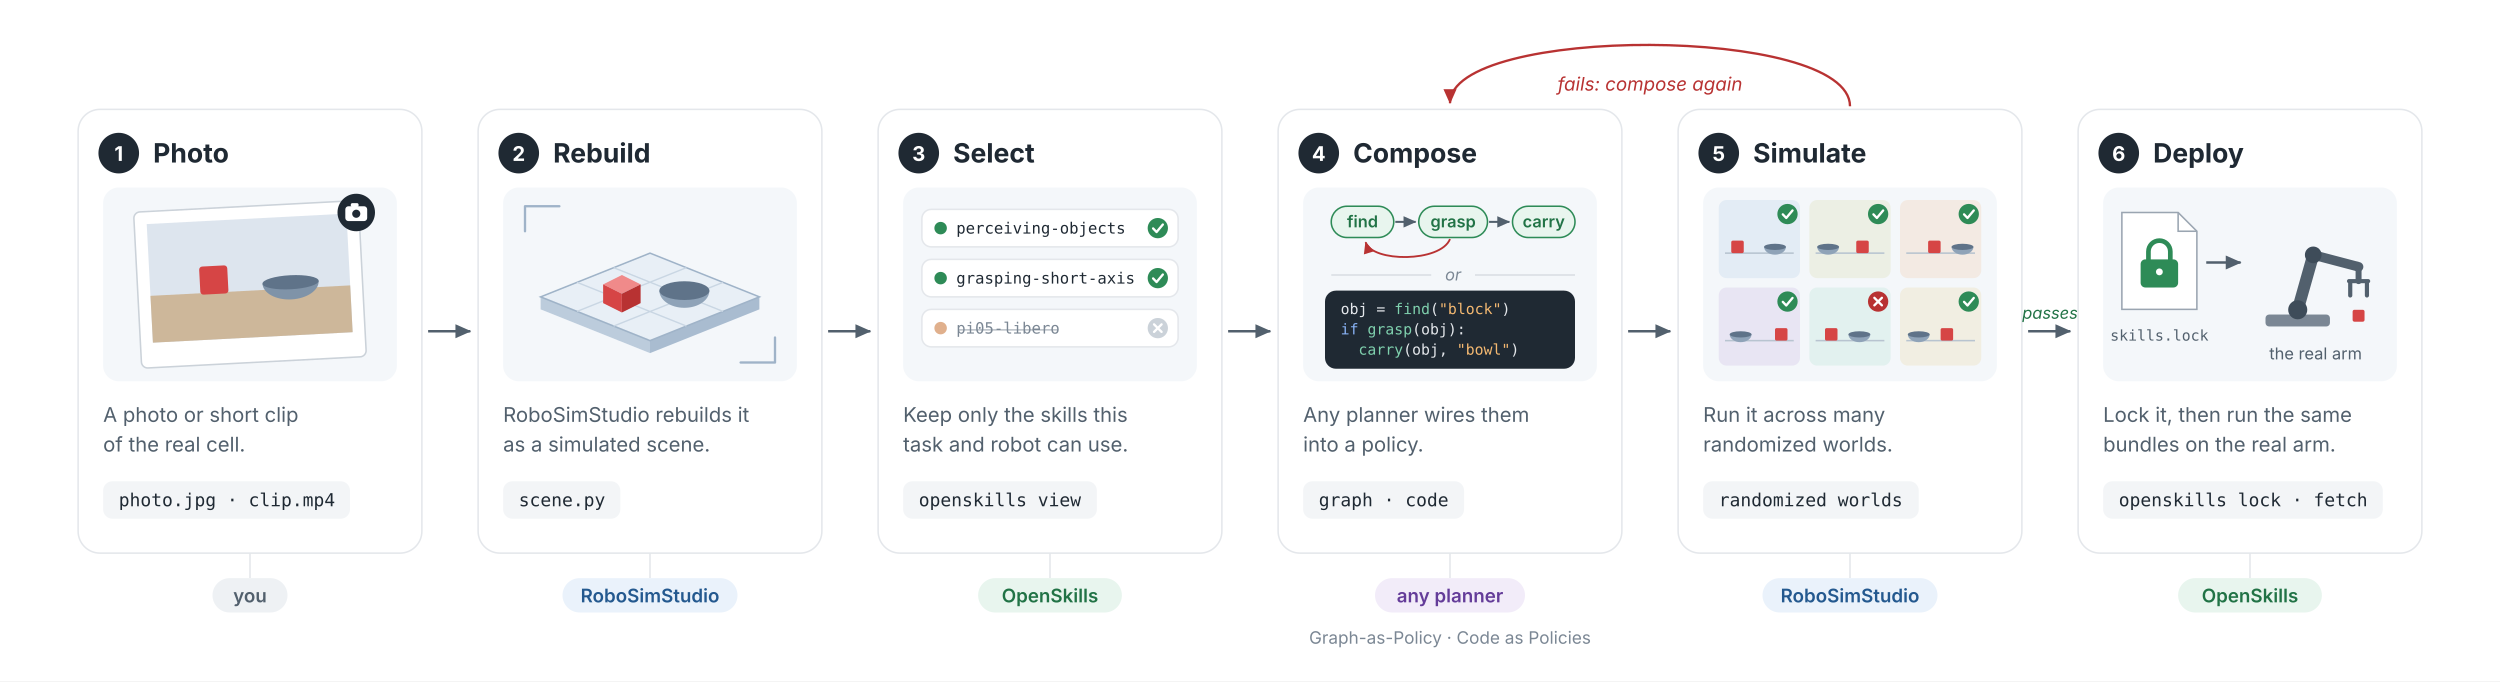
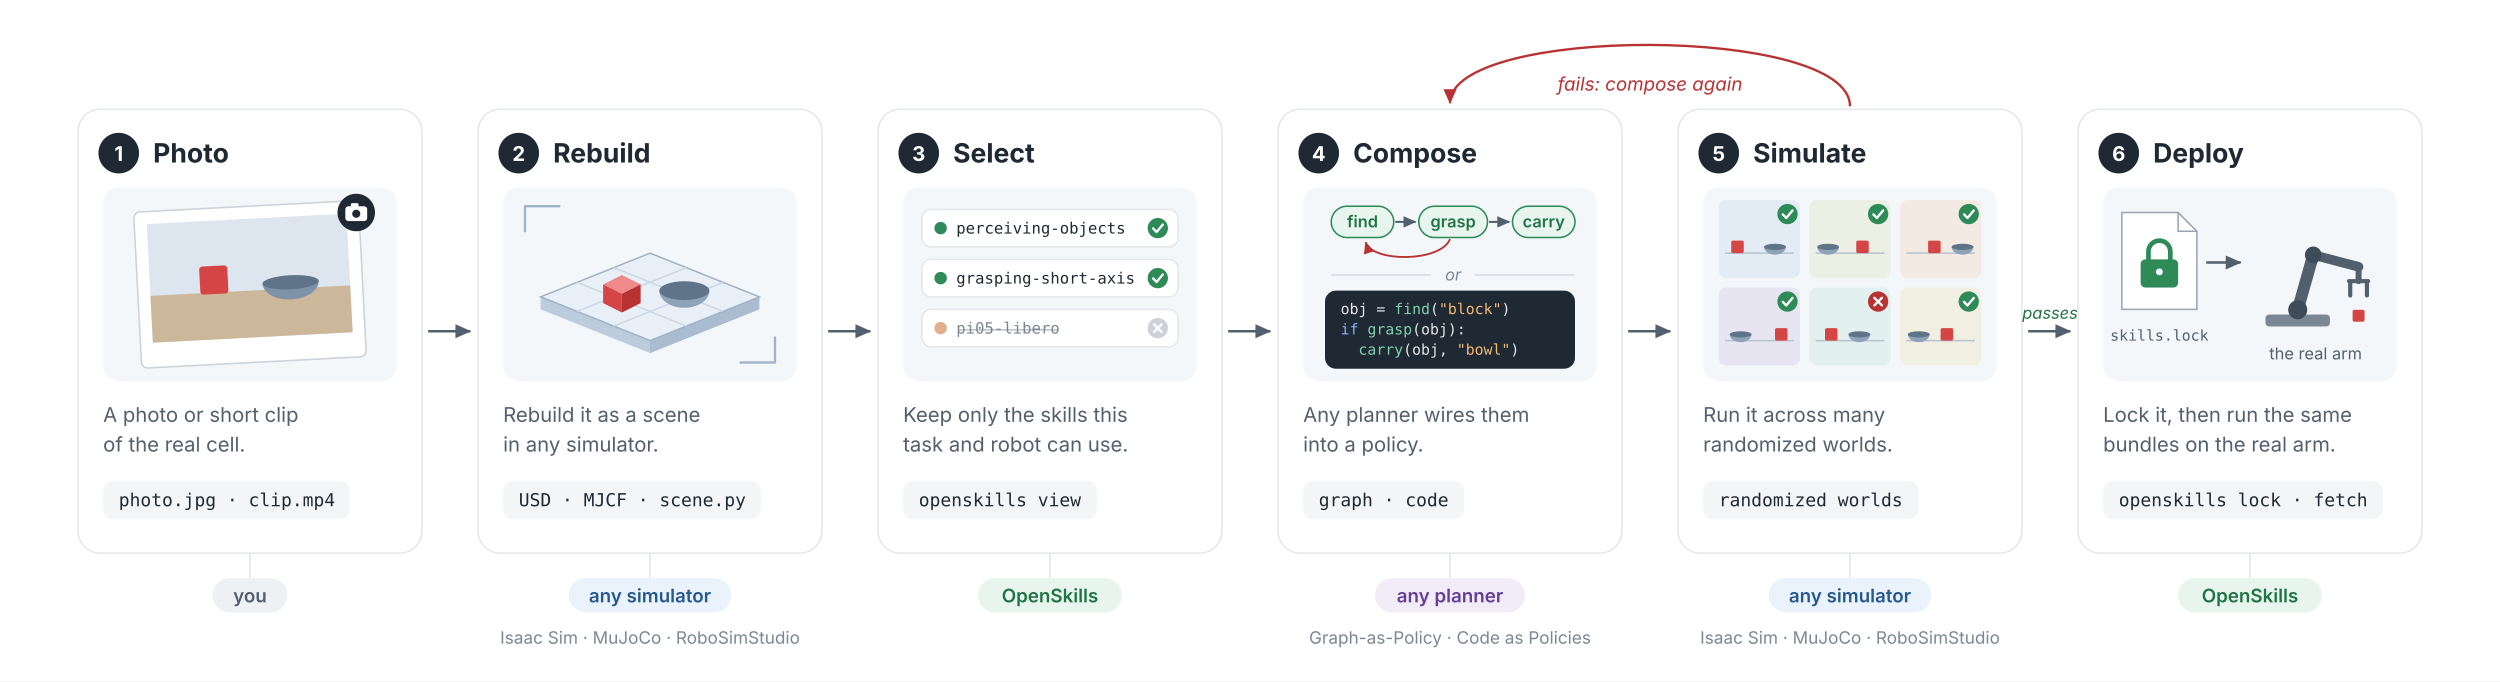
<svg xmlns="http://www.w3.org/2000/svg" viewBox="0 0 1600 436" width="1600" height="436" font-family="Inter, -apple-system, 'Segoe UI', 'Helvetica Neue', Helvetica, Arial, sans-serif">
  <defs>
    <style>
      .h { font-weight: 700; fill: #1F2933; }
      .s { fill: #52606D; }
      .q { fill: #7B8794; }
      .m { font-family: 'JetBrains Mono', 'SF Mono', Menlo, Consolas, monospace; }
      .card { fill: #FFFFFF; stroke: #E4E7EB; }
      .art { fill: #F4F7FA; }
      .chip { fill: #F3F5F7; }
      .flow { fill: none; stroke: #52606D; stroke-width: 1.6; }
      .owner { font-size: 12px; font-weight: 600; text-anchor: middle; }
    </style>
    <marker id="ah" viewBox="0 0 10 10" refX="8.5" refY="5" markerWidth="7" markerHeight="7" orient="auto-start-reverse">
      <path d="M0,1 L9,5 L0,9 z" fill="#52606D" />
    </marker>
    <marker id="ahr" viewBox="0 0 10 10" refX="8.5" refY="5" markerWidth="7" markerHeight="7" orient="auto-start-reverse">
      <path d="M0,1 L9,5 L0,9 z" fill="#B83232" />
    </marker>
    <symbol id="arm" viewBox="0 0 120 110">
      <rect x="18" y="96" width="54" height="10" rx="3" fill="#7B8794" />
      <line x1="45" y1="92" x2="58" y2="46" stroke="#52606D" stroke-width="10" stroke-linecap="round" />
      <line x1="58" y1="46" x2="96" y2="56" stroke="#52606D" stroke-width="8" stroke-linecap="round" />
      <circle cx="45" cy="92" r="8" fill="#3E4C59" />
      <circle cx="58" cy="46" r="7" fill="#3E4C59" />
      <line x1="96" y1="56" x2="96" y2="68" stroke="#52606D" stroke-width="5" stroke-linecap="round" />
      <path d="M88,68 H104 M89,68 V80 M103,68 V80" stroke="#52606D" stroke-width="3.5" stroke-linecap="round" fill="none" />
      <rect x="91" y="92" width="10" height="10" rx="1.5" fill="#D64545" />
    </symbol>
    <g id="ok">
      <circle r="6.5" fill="#2E8B57" />
      <path d="M-3,0.2 L-0.8,2.5 L3.2,-2.3" fill="none" stroke="#FFFFFF" stroke-width="1.5" stroke-linecap="round" stroke-linejoin="round" />
    </g>
    <g id="no">
      <circle r="6.5" fill="#B83232" />
      <path d="M-2.4,-2.4 L2.4,2.4 M2.4,-2.4 L-2.4,2.4" stroke="#FFFFFF" stroke-width="1.5" stroke-linecap="round" />
    </g>
  </defs>
  <rect width="1600" height="436" fill="#FFFFFF" />
  <path d="M1184,68 C1184,16 928,16 928,66" fill="none" stroke="#B83232" stroke-width="1.5" marker-end="url(#ahr)" />
  <text x="1056" y="58" text-anchor="middle" font-size="12" font-style="italic" fill="#B83232">fails: compose again</text>
  <g transform="translate(50,70)">
    <rect width="220" height="284" rx="14" class="card" />
    <circle cx="26" cy="28" r="13" fill="#1F2933" />
    <text x="26" y="33" text-anchor="middle" font-size="13" font-weight="700" fill="#FFFFFF">1</text>
    <text x="48" y="34" font-size="17" class="h">Photo</text>
    <rect x="16" y="50" width="188" height="124" rx="10" class="art" />
    <g transform="rotate(-3 110 112)">
      <rect x="38" y="62" width="144" height="100" rx="4" fill="#FFFFFF" stroke="#CBD2D9" />
      <rect x="46" y="70" width="128" height="76" fill="#DDE5EE" />
      <rect x="46" y="116" width="128" height="30" fill="#CDB79A" />
      <rect x="78" y="99" width="18" height="18" rx="2" fill="#D64545" />
      <path d="M118,112 A18,11 0 0 0 154,112 Z" fill="#7F93A8" />
      <ellipse cx="136" cy="112" rx="18" ry="4.5" fill="#5F7389" />
    </g>
    <circle cx="178" cy="66" r="12" fill="#1F2933" />
    <rect x="171" y="62" width="14" height="9.5" rx="2" fill="#FFFFFF" />
    <rect x="174.5" y="60" width="5" height="2.5" rx="1" fill="#FFFFFF" />
    <circle cx="178" cy="66.8" r="2.6" fill="#1F2933" />
    <text x="16" y="200" font-size="13" class="s">A photo or short clip</text>
    <text x="16" y="219" font-size="13" class="s">of the real cell.</text>
    <rect x="16" y="238" width="158" height="24" rx="6" class="chip" />
    <text x="26" y="254" font-size="11.5" class="m" fill="#1F2933">photo.jpg · clip.mp4</text>
  </g>
  <line x1="274" y1="212" x2="301" y2="212" class="flow" marker-end="url(#ah)" />
  <g transform="translate(306,70)">
    <rect width="220" height="284" rx="14" class="card" />
    <circle cx="26" cy="28" r="13" fill="#1F2933" />
    <text x="26" y="33" text-anchor="middle" font-size="13" font-weight="700" fill="#FFFFFF">2</text>
    <text x="48" y="34" font-size="17" class="h">Rebuild</text>
    <rect x="16" y="50" width="188" height="124" rx="10" class="art" />
    <polygon points="40,120 110,148 110,156 40,128" fill="#BCCCDC" />
    <polygon points="110,148 180,120 180,128 110,156" fill="#A9BCD0" />
    <polygon points="40,120 110,92 180,120 110,148" fill="#E8EFF6" stroke="#9FB3C8" />
    <path d="M63.3,129.3 L133.3,101.3 M86.7,138.7 L156.7,110.7 M63.3,110.7 L133.3,138.7 M86.7,101.3 L156.7,129.3" stroke="#C9D6E3" stroke-width="0.9" />
    <polygon points="80,112 92,106 104,112 92,118" fill="#F08A8A" />
    <polygon points="80,112 92,118 92,130 80,124" fill="#D64545" />
    <polygon points="92,118 104,112 104,124 92,130" fill="#B83232" />
    <path d="M116,116 A16,11 0 0 0 148,116 Z" fill="#8FA3B8" />
    <ellipse cx="132" cy="116" rx="16" ry="6" fill="#5F7389" />
    <path d="M30,62 L52,62 M30,62 L30,78" stroke="#9FB3C8" stroke-width="1.5" stroke-linecap="round" fill="none" />
    <path d="M190,162 L168,162 M190,162 L190,146" stroke="#9FB3C8" stroke-width="1.5" stroke-linecap="round" fill="none" />
-     <text x="16" y="200" font-size="13" class="s">RoboSimStudio rebuilds it</text>
-     <text x="16" y="219" font-size="13" class="s">as a simulated scene.</text>
-     <rect x="16" y="238" width="75" height="24" rx="6" class="chip" />
-     <text x="26" y="254" font-size="11.5" class="m" fill="#1F2933">scene.py</text>
+     <text x="16" y="200" font-size="13" class="s">Rebuild it as a scene</text>
+     <text x="16" y="219" font-size="13" class="s">in any simulator.</text>
+     <rect x="16" y="238" width="165" height="24" rx="6" class="chip" />
+     <text x="26" y="254" font-size="11.5" class="m" fill="#1F2933">USD · MJCF · scene.py</text>
  </g>
  <line x1="530" y1="212" x2="557" y2="212" class="flow" marker-end="url(#ah)" />
  <g transform="translate(562,70)">
    <rect width="220" height="284" rx="14" class="card" />
    <circle cx="26" cy="28" r="13" fill="#1F2933" />
    <text x="26" y="33" text-anchor="middle" font-size="13" font-weight="700" fill="#FFFFFF">3</text>
    <text x="48" y="34" font-size="17" class="h">Select</text>
    <rect x="16" y="50" width="188" height="124" rx="10" class="art" />
    <g font-size="10" class="m">
      <rect x="28" y="64" width="164" height="24" rx="6" class="card" />
      <circle cx="40" cy="76" r="4" fill="#2E8B57" />
      <text x="50" y="79.5" fill="#1F2933">perceiving-objects</text>
      <use href="#ok" x="179" y="76" />
      <rect x="28" y="96" width="164" height="24" rx="6" class="card" />
      <circle cx="40" cy="108" r="4" fill="#2E8B57" />
      <text x="50" y="111.5" fill="#1F2933">grasping-short-axis</text>
      <use href="#ok" x="179" y="108" />
      <rect x="28" y="128" width="164" height="24" rx="6" class="card" />
      <circle cx="40" cy="140" r="4" fill="#C2621B" opacity="0.5" />
      <text x="50" y="143.5" class="q" text-decoration="line-through">pi05-libero</text>
      <circle cx="179" cy="140" r="6.5" fill="#CBD2D9" />
      <path d="M176.6,137.6 L181.4,142.4 M181.4,137.6 L176.6,142.4" stroke="#FFFFFF" stroke-width="1.5" stroke-linecap="round" />
    </g>
    <text x="16" y="200" font-size="13" class="s">Keep only the skills this</text>
    <text x="16" y="219" font-size="13" class="s">task and robot can use.</text>
    <rect x="16" y="238" width="124" height="24" rx="6" class="chip" />
    <text x="26" y="254" font-size="11.5" class="m" fill="#1F2933">openskills view</text>
  </g>
  <line x1="786" y1="212" x2="813" y2="212" class="flow" marker-end="url(#ah)" />
  <g transform="translate(818,70)">
    <rect width="220" height="284" rx="14" class="card" />
    <circle cx="26" cy="28" r="13" fill="#1F2933" />
    <text x="26" y="33" text-anchor="middle" font-size="13" font-weight="700" fill="#FFFFFF">4</text>
    <text x="48" y="34" font-size="17" class="h">Compose</text>
    <rect x="16" y="50" width="188" height="124" rx="10" class="art" />
    <g font-size="10.5" font-weight="600" text-anchor="middle" fill="#217346">
      <rect x="34" y="62" width="40" height="20" rx="10" fill="#E8F5EE" stroke="#2E8B57" />
      <text x="54" y="75.5">find</text>
      <rect x="90" y="62" width="44" height="20" rx="10" fill="#E8F5EE" stroke="#2E8B57" />
      <text x="112" y="75.5">grasp</text>
      <rect x="150" y="62" width="40" height="20" rx="10" fill="#E8F5EE" stroke="#2E8B57" />
      <text x="170" y="75.5">carry</text>
    </g>
    <line x1="75" y1="72" x2="88" y2="72" stroke="#52606D" stroke-width="1.3" marker-end="url(#ah)" />
    <line x1="135" y1="72" x2="148" y2="72" stroke="#52606D" stroke-width="1.3" marker-end="url(#ah)" />
    <path d="M110,83 C104,98 60,98 56,85" fill="none" stroke="#B83232" stroke-width="1.2" marker-end="url(#ahr)" />
    <line x1="34" y1="106" x2="98" y2="106" stroke="#D9DEE3" />
    <text x="112" y="109.5" text-anchor="middle" font-size="10.5" font-style="italic" class="q">or</text>
    <line x1="126" y1="106" x2="190" y2="106" stroke="#D9DEE3" />
    <rect x="30" y="116" width="160" height="50" rx="7" fill="#1F2933" />
    <g font-size="9.5" class="m" fill="#E4E7EB">
      <text x="40" y="131">obj = <tspan fill="#7FD1AE">find</tspan>(<tspan fill="#F5B971">"block"</tspan>)</text>
      <text x="40" y="144">
        <tspan fill="#8AB4F8">if</tspan>
        <tspan fill="#7FD1AE">grasp</tspan>(obj):</text>
      <text x="51.4" y="157">
        <tspan fill="#7FD1AE">carry</tspan>(obj, <tspan fill="#F5B971">"bowl"</tspan>)</text>
    </g>
    <text x="16" y="200" font-size="13" class="s">Any planner wires them</text>
    <text x="16" y="219" font-size="13" class="s">into a policy.</text>
    <rect x="16" y="238" width="103" height="24" rx="6" class="chip" />
    <text x="26" y="254" font-size="11.5" class="m" fill="#1F2933">graph · code</text>
  </g>
  <line x1="1042" y1="212" x2="1069" y2="212" class="flow" marker-end="url(#ah)" />
  <g transform="translate(1074,70)">
    <rect width="220" height="284" rx="14" class="card" />
    <circle cx="26" cy="28" r="13" fill="#1F2933" />
    <text x="26" y="33" text-anchor="middle" font-size="13" font-weight="700" fill="#FFFFFF">5</text>
    <text x="48" y="34" font-size="17" class="h">Simulate</text>
    <rect x="16" y="50" width="188" height="124" rx="10" class="art" />
    <g transform="translate(26,58)">
      <rect width="52" height="50" rx="5" fill="#E3ECF5" />
      <line x1="4" y1="34" x2="48" y2="34" stroke="#B8C4D0" />
      <rect x="8" y="26" width="8" height="8" rx="1" fill="#D64545" />
      <path d="M29,30 A7,5 0 0 0 43,30 Z" fill="#8FA3B8" />
      <ellipse cx="36" cy="30" rx="7" ry="2" fill="#5F7389" />
      <use href="#ok" x="44" y="9" />
    </g>
    <g transform="translate(84,58)">
      <rect width="52" height="50" rx="5" fill="#ECEFE4" />
      <line x1="4" y1="34" x2="48" y2="34" stroke="#B8C4D0" />
      <rect x="30" y="26" width="8" height="8" rx="1" fill="#D64545" />
      <path d="M5,30 A7,5 0 0 0 19,30 Z" fill="#8FA3B8" />
      <ellipse cx="12" cy="30" rx="7" ry="2" fill="#5F7389" />
      <use href="#ok" x="44" y="9" />
    </g>
    <g transform="translate(142,58)">
      <rect width="52" height="50" rx="5" fill="#F3EAE3" />
      <line x1="4" y1="34" x2="48" y2="34" stroke="#B8C4D0" />
      <rect x="18" y="26" width="8" height="8" rx="1" fill="#D64545" />
      <path d="M33,30 A7,5 0 0 0 47,30 Z" fill="#8FA3B8" />
      <ellipse cx="40" cy="30" rx="7" ry="2" fill="#5F7389" />
      <use href="#ok" x="44" y="9" />
    </g>
    <g transform="translate(26,114)">
      <rect width="52" height="50" rx="5" fill="#E8E5F3" />
      <line x1="4" y1="34" x2="48" y2="34" stroke="#B8C4D0" />
      <rect x="36" y="26" width="8" height="8" rx="1" fill="#D64545" />
      <path d="M7,30 A7,5 0 0 0 21,30 Z" fill="#8FA3B8" />
      <ellipse cx="14" cy="30" rx="7" ry="2" fill="#5F7389" />
      <use href="#ok" x="44" y="9" />
    </g>
    <g transform="translate(84,114)">
      <rect width="52" height="50" rx="5" fill="#E2F1EF" />
      <line x1="4" y1="34" x2="48" y2="34" stroke="#B8C4D0" />
      <rect x="10" y="26" width="8" height="8" rx="1" fill="#D64545" />
      <path d="M25,30 A7,5 0 0 0 39,30 Z" fill="#8FA3B8" />
      <ellipse cx="32" cy="30" rx="7" ry="2" fill="#5F7389" />
      <use href="#no" x="44" y="9" />
    </g>
    <g transform="translate(142,114)">
      <rect width="52" height="50" rx="5" fill="#F1EEE2" />
      <line x1="4" y1="34" x2="48" y2="34" stroke="#B8C4D0" />
      <rect x="26" y="26" width="8" height="8" rx="1" fill="#D64545" />
      <path d="M5,30 A7,5 0 0 0 19,30 Z" fill="#8FA3B8" />
      <ellipse cx="12" cy="30" rx="7" ry="2" fill="#5F7389" />
      <use href="#ok" x="44" y="9" />
    </g>
    <text x="16" y="200" font-size="13" class="s">Run it across many</text>
    <text x="16" y="219" font-size="13" class="s">randomized worlds.</text>
    <rect x="16" y="238" width="138" height="24" rx="6" class="chip" />
    <text x="26" y="254" font-size="11.5" class="m" fill="#1F2933">randomized worlds</text>
  </g>
  <line x1="1298" y1="212" x2="1325" y2="212" class="flow" marker-end="url(#ah)" />
  <text x="1312" y="204" text-anchor="middle" font-size="10.5" font-style="italic" fill="#217346">passes</text>
  <g transform="translate(1330,70)">
    <rect width="220" height="284" rx="14" class="card" />
    <circle cx="26" cy="28" r="13" fill="#1F2933" />
    <text x="26" y="33" text-anchor="middle" font-size="13" font-weight="700" fill="#FFFFFF">6</text>
    <text x="48" y="34" font-size="17" class="h">Deploy</text>
    <rect x="16" y="50" width="188" height="124" rx="10" class="art" />
    <path d="M28,66 H64 L76,78 V128 H28 Z" fill="#FFFFFF" stroke="#9AA5B1" />
    <path d="M64,66 V78 H76" fill="none" stroke="#9AA5B1" />
    <path d="M45,97 V91 A7,7 0 0 1 59,91 V97" fill="none" stroke="#2E8B57" stroke-width="3" />
    <rect x="40" y="96" width="24" height="18" rx="3" fill="#2E8B57" />
    <circle cx="52" cy="104" r="2.2" fill="#FFFFFF" />
    <text x="52" y="148" text-anchor="middle" font-size="9.5" class="m s">skills.lock</text>
    <line x1="82" y1="98" x2="104" y2="98" class="flow" marker-end="url(#ah)" />
    <use href="#arm" x="106" y="58" width="92" height="84" />
    <text x="152" y="160" text-anchor="middle" font-size="10.5" class="s">the real arm</text>
    <text x="16" y="200" font-size="13" class="s">Lock it, then run the same</text>
    <text x="16" y="219" font-size="13" class="s">bundles on the real arm.</text>
    <rect x="16" y="238" width="179" height="24" rx="6" class="chip" />
    <text x="26" y="254" font-size="11.5" class="m" fill="#1F2933">openskills lock · fetch</text>
  </g>
  <g stroke="#E4E7EB">
    <line x1="160" y1="354" x2="160" y2="370" />
    <line x1="416" y1="354" x2="416" y2="370" />
    <line x1="672" y1="354" x2="672" y2="370" />
    <line x1="928" y1="354" x2="928" y2="370" />
    <line x1="1184" y1="354" x2="1184" y2="370" />
    <line x1="1440" y1="354" x2="1440" y2="370" />
  </g>
  <rect x="136" y="370" width="48" height="22" rx="11" fill="#EEF1F4" />
  <text x="160" y="385.5" class="owner" fill="#52606D">you</text>
-   <rect x="360" y="370" width="112" height="22" rx="11" fill="#EAF2FB" />
-   <text x="416" y="385.5" class="owner" fill="#24598F">RoboSimStudio</text>
+   <rect x="364" y="370" width="104" height="22" rx="11" fill="#EAF2FB" />
+   <text x="416" y="385.5" class="owner" fill="#24598F">any simulator</text>
+   <text x="416" y="412" text-anchor="middle" font-size="11" class="q">Isaac Sim · MuJoCo · RoboSimStudio</text>
  <rect x="626" y="370" width="92" height="22" rx="11" fill="#E8F5EE" />
  <text x="672" y="385.5" class="owner" fill="#217346">OpenSkills</text>
  <rect x="880" y="370" width="96" height="22" rx="11" fill="#F2ECF9" />
  <text x="928" y="385.5" class="owner" fill="#643C99">any planner</text>
  <text x="928" y="412" text-anchor="middle" font-size="11" class="q">Graph-as-Policy · Code as Policies</text>
-   <rect x="1128" y="370" width="112" height="22" rx="11" fill="#EAF2FB" />
-   <text x="1184" y="385.5" class="owner" fill="#24598F">RoboSimStudio</text>
+   <rect x="1132" y="370" width="104" height="22" rx="11" fill="#EAF2FB" />
+   <text x="1184" y="385.5" class="owner" fill="#24598F">any simulator</text>
+   <text x="1184" y="412" text-anchor="middle" font-size="11" class="q">Isaac Sim · MuJoCo · RoboSimStudio</text>
  <rect x="1394" y="370" width="92" height="22" rx="11" fill="#E8F5EE" />
  <text x="1440" y="385.5" class="owner" fill="#217346">OpenSkills</text>
</svg>
